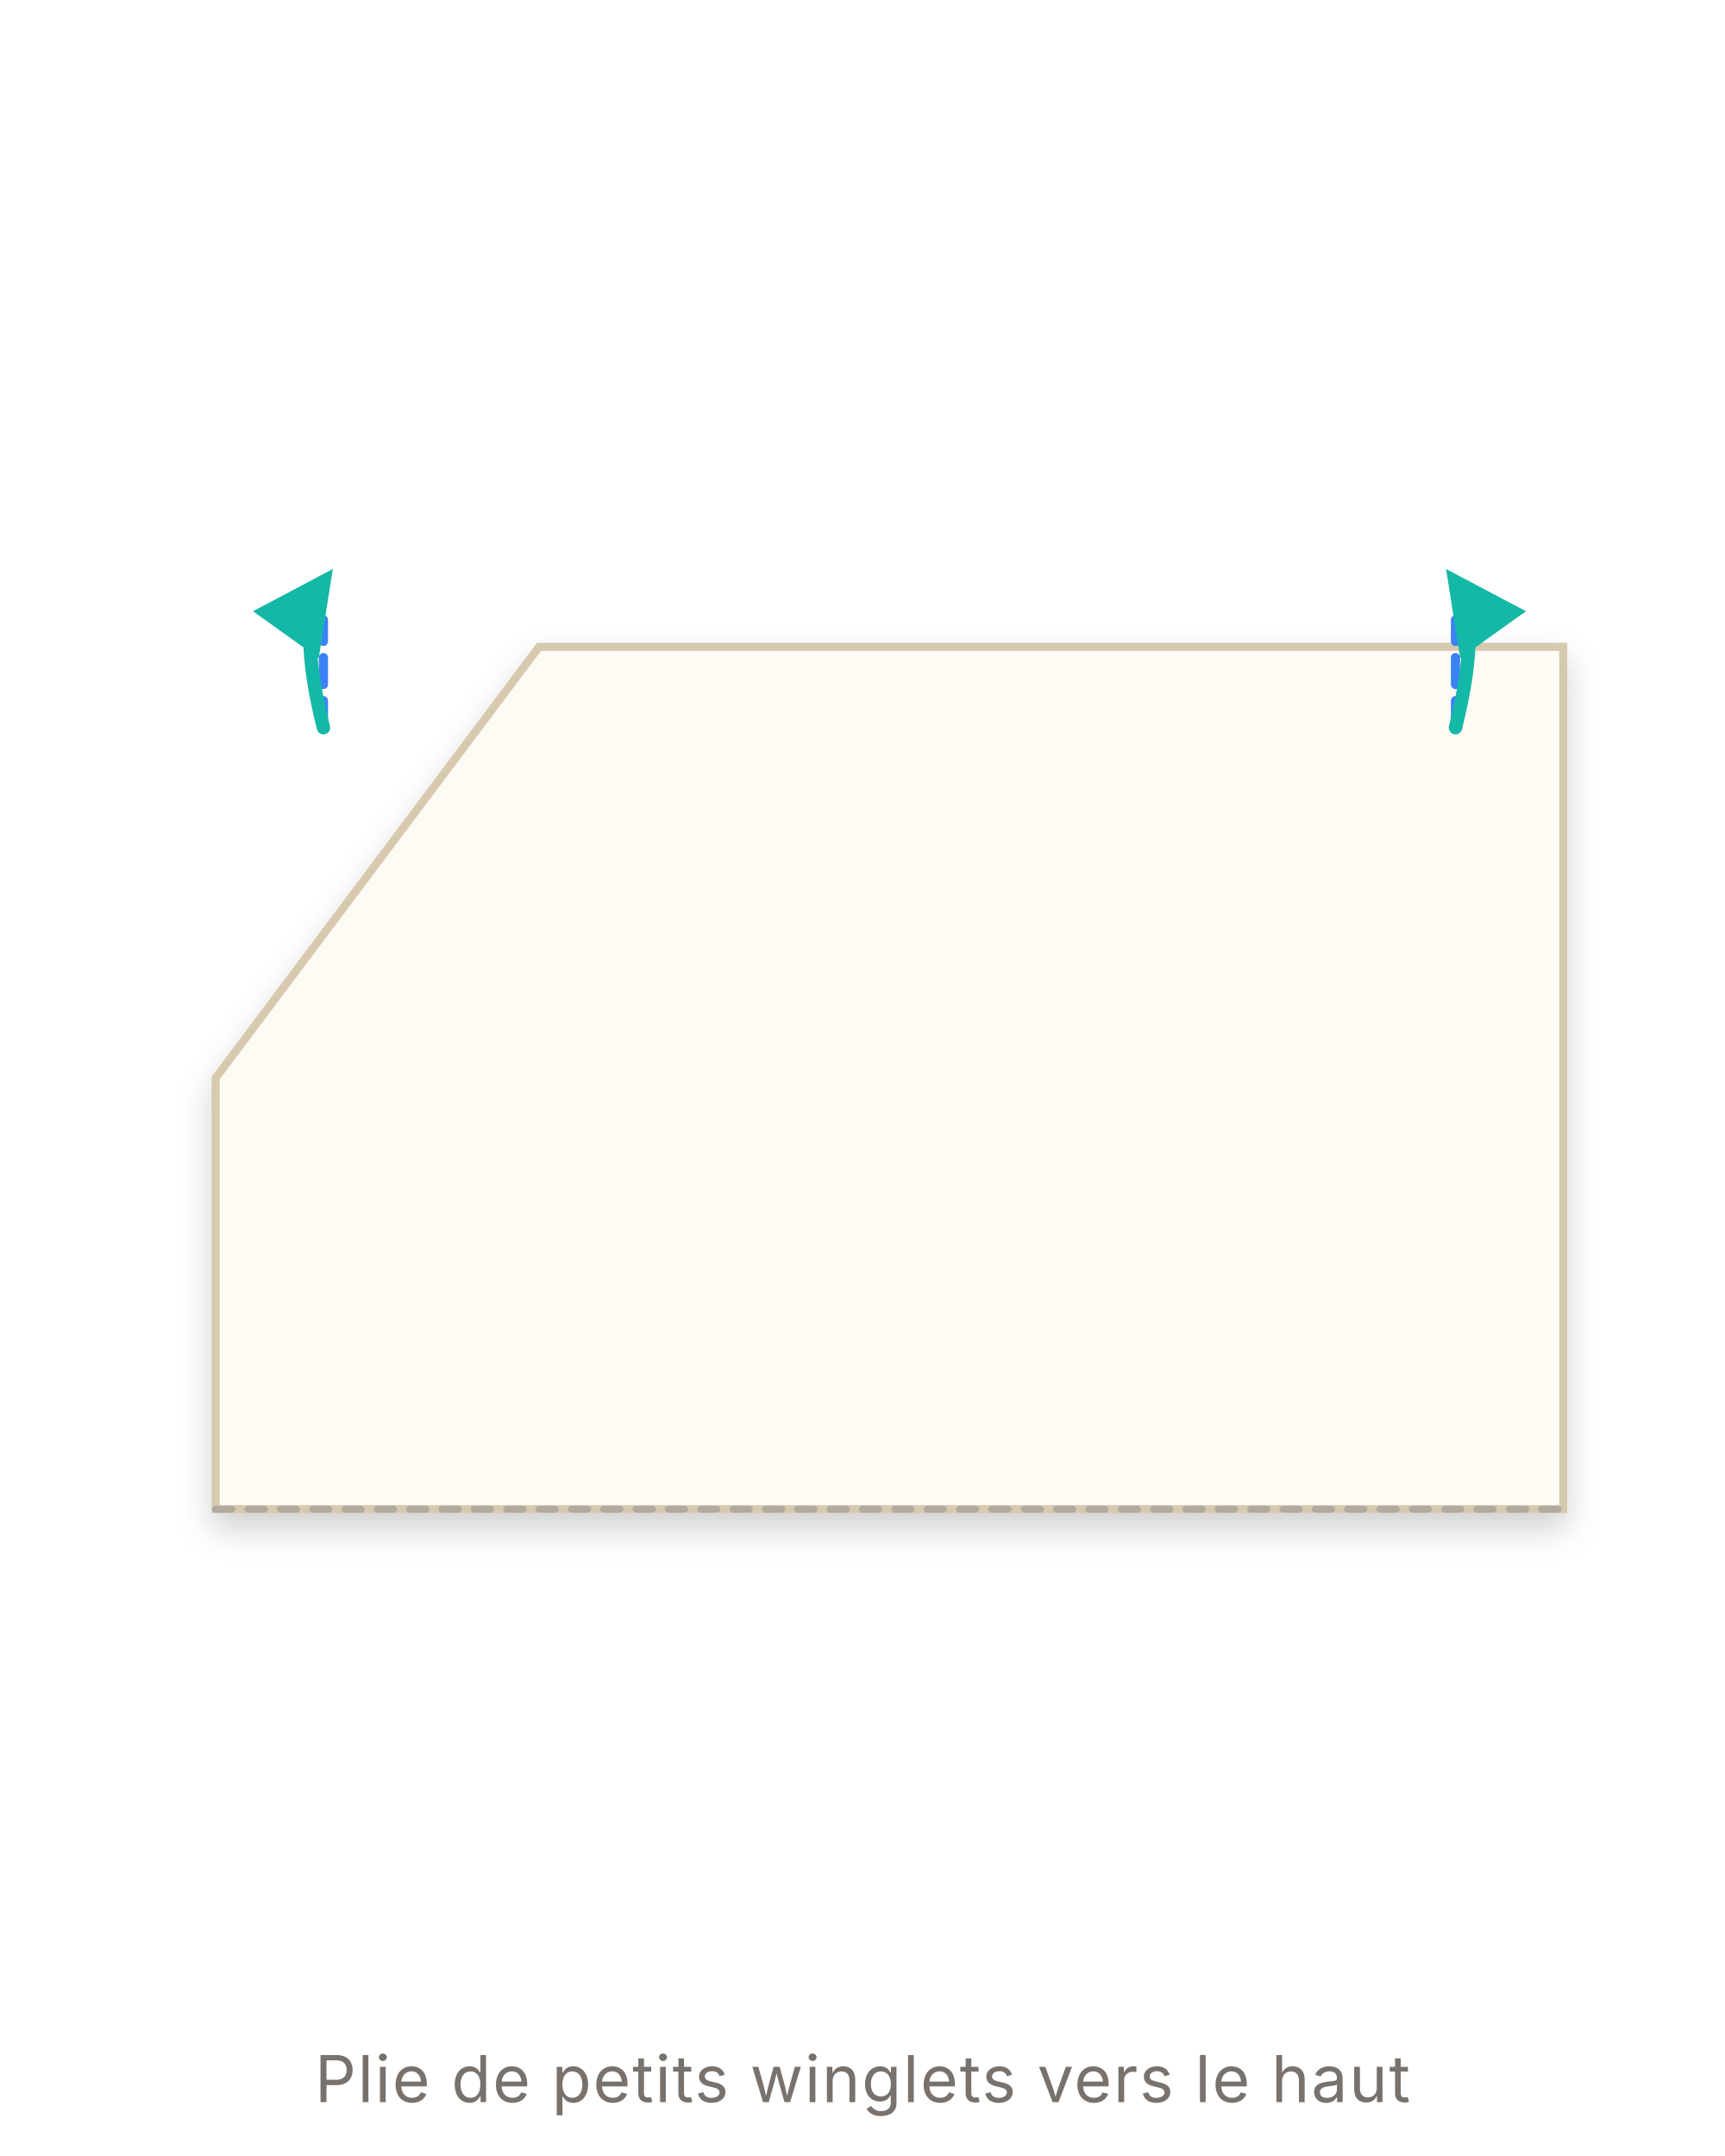
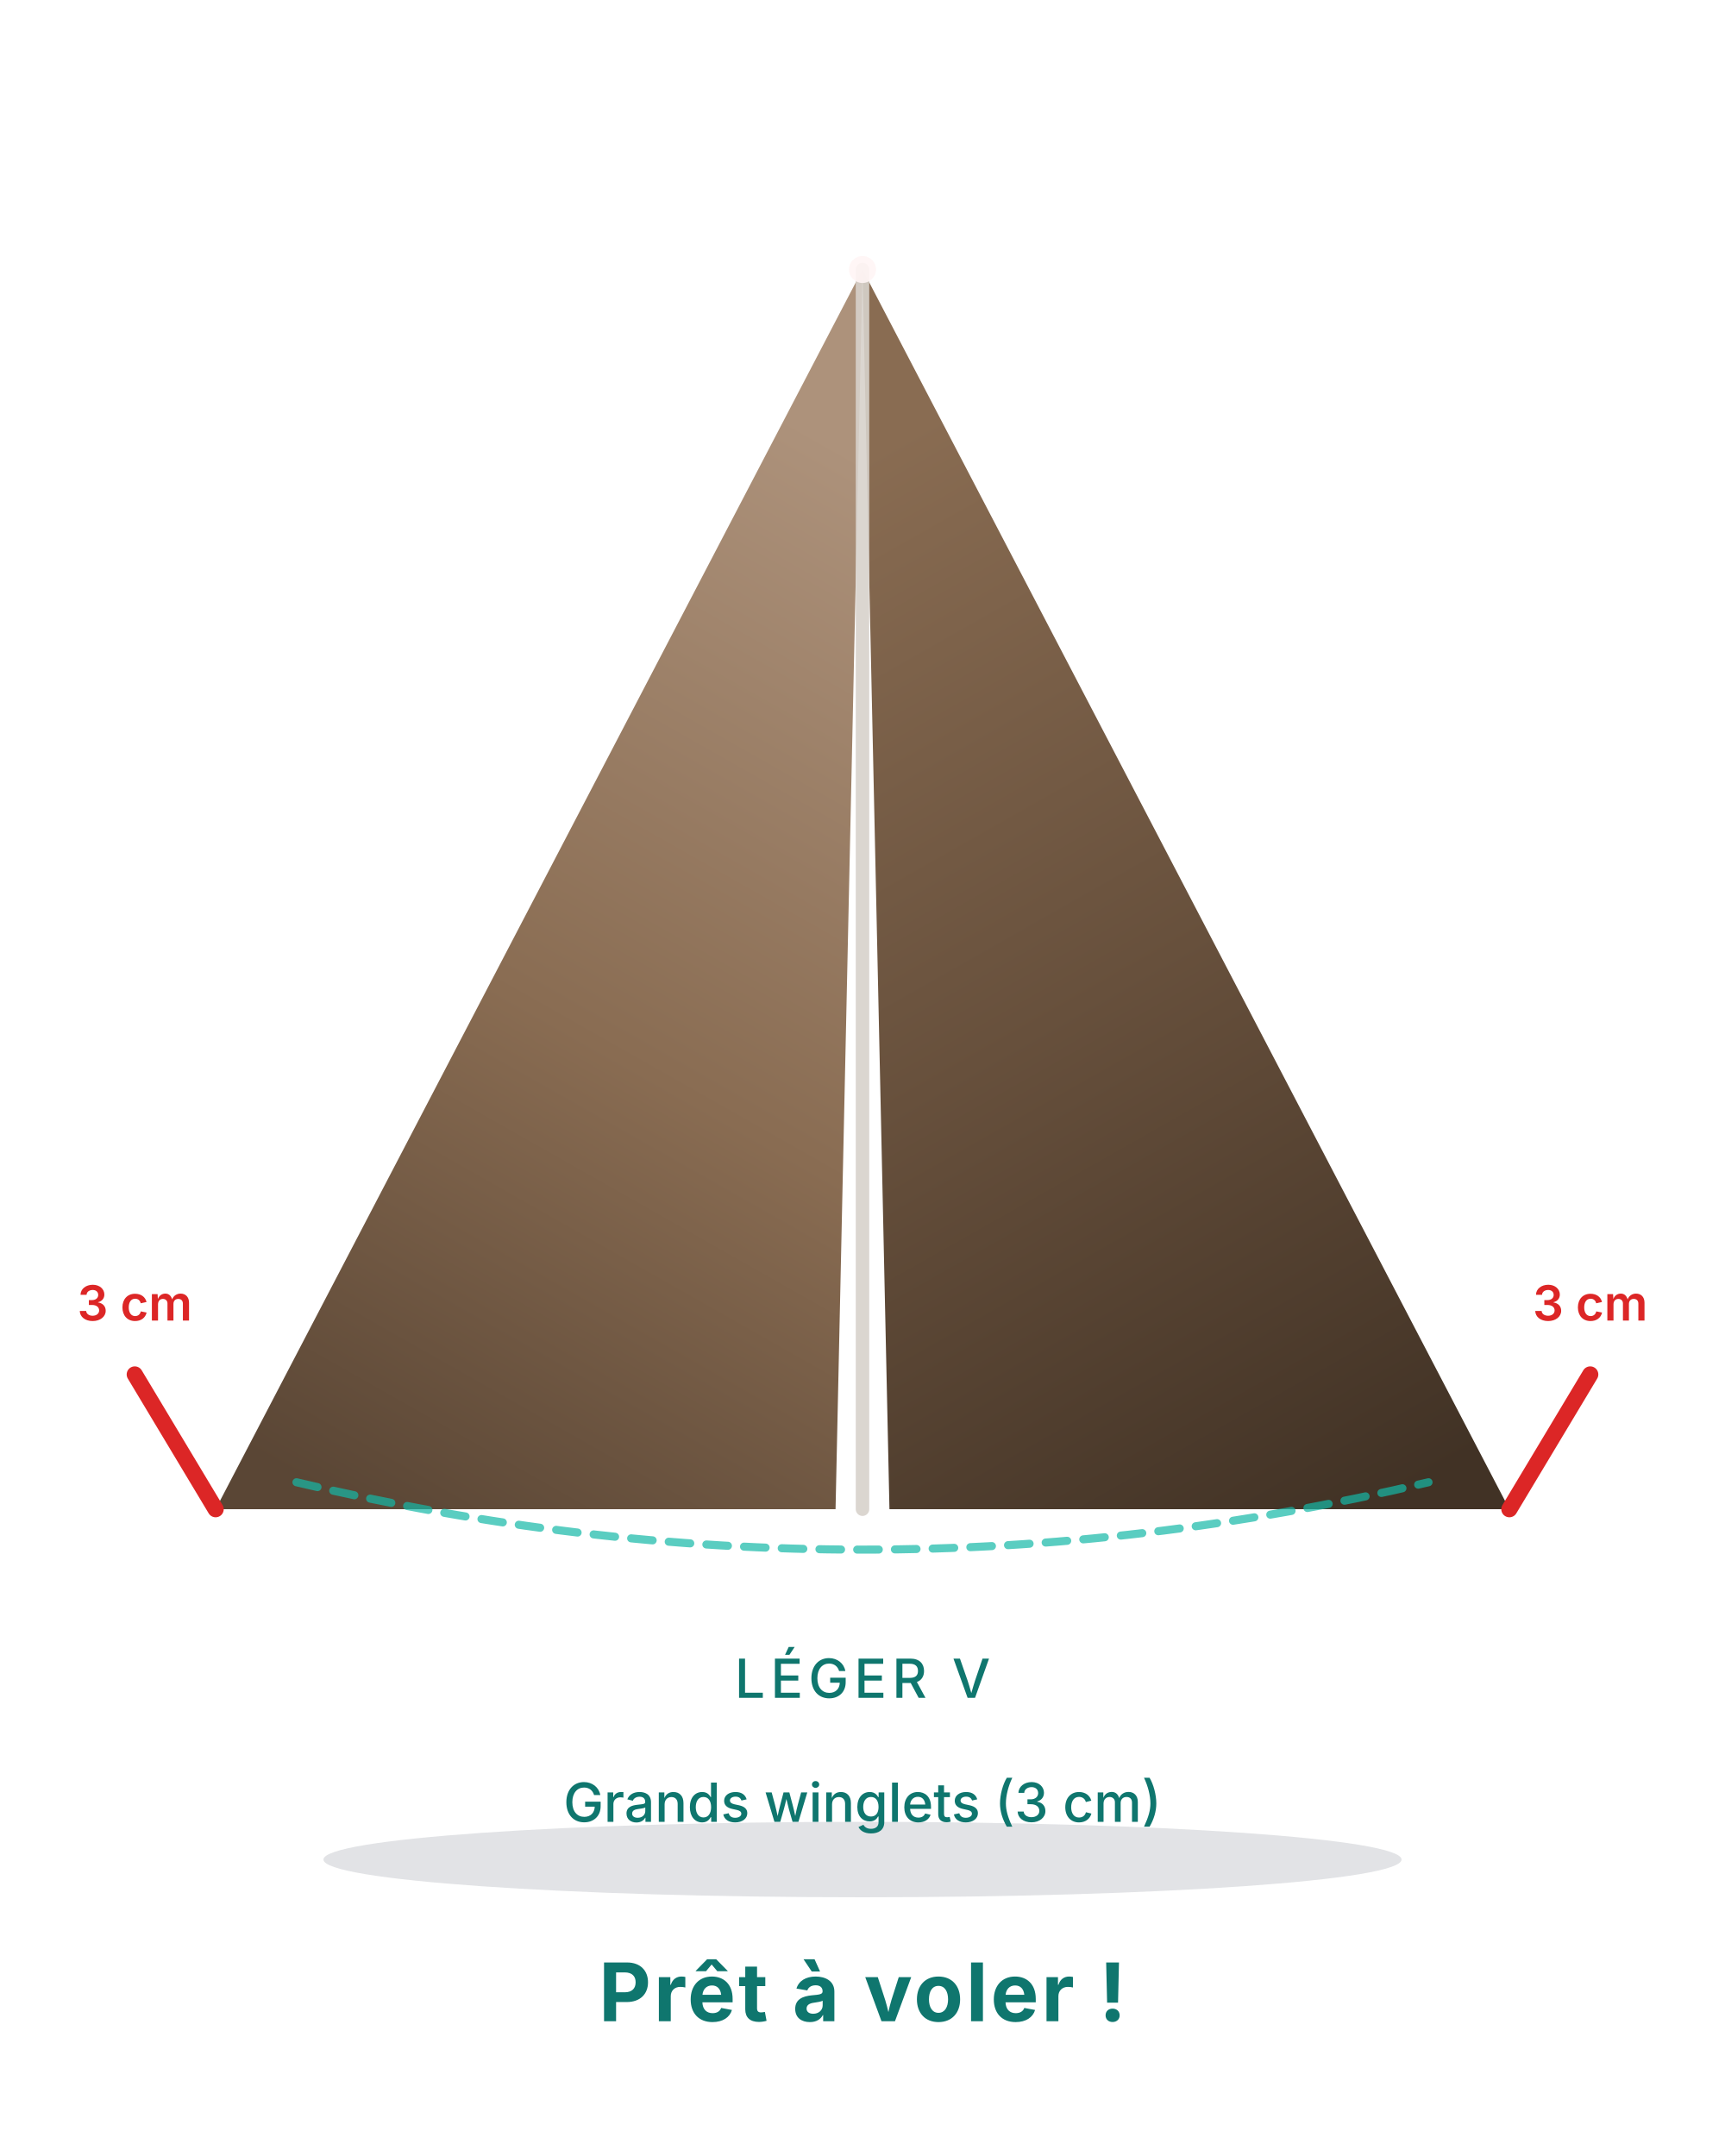
- <svg xmlns="http://www.w3.org/2000/svg" viewBox="0 0 320 400" fill="none" font-family="system-ui, -apple-system, sans-serif">
+ <svg xmlns="http://www.w3.org/2000/svg" viewBox="0 0 320 400" fill="none" font-family="system-ui,-apple-system,sans-serif">
  <defs>
    <filter id="ps" x="-10%" y="-10%" width="120%" height="120%">
      <feGaussianBlur in="SourceAlpha" stdDeviation="3" />
      <feOffset dx="0" dy="3" />
      <feComponentTransfer>
        <feFuncA type="linear" slope="0.18" />
      </feComponentTransfer>
      <feMerge>
        <feMergeNode />
        <feMergeNode in="SourceGraphic" />
      </feMerge>
    </filter>
    <marker id="arr" viewBox="0 0 10 10" refX="8" refY="5" markerWidth="6" markerHeight="6" orient="auto-start-reverse">
      <path d="M 0 0 L 10 5 L 0 10 z" fill="#6366f1" />
    </marker>
    <marker id="arrT" viewBox="0 0 10 10" refX="8" refY="5" markerWidth="6" markerHeight="6" orient="auto-start-reverse">
      <path d="M 0 0 L 10 5 L 0 10 z" fill="#14b8a6" />
    </marker>
    <linearGradient id="foldTri" x1="0" y1="0" x2="1" y2="1">
      <stop offset="0" stop-color="#fff7ed" />
      <stop offset="1" stop-color="#fed7aa" stop-opacity="0.7" />
    </linearGradient>
+     <linearGradient id="pWingL" x1="0.5" y1="0" x2="0.2" y2="1">
+       <stop offset="0" stop-color="hsl(28, 23%, 58%)" />
+       <stop offset="0.55" stop-color="hsl(28, 25%, 43%)" />
+       <stop offset="1" stop-color="hsl(28, 26%, 28%)" />
+     </linearGradient>
+     <linearGradient id="pWingR" x1="0.5" y1="0" x2="0.8" y2="1">
+       <stop offset="0" stop-color="hsl(28, 25%, 43%)" />
+       <stop offset="0.5" stop-color="hsl(28, 26%, 32%)" />
+       <stop offset="1" stop-color="hsl(28, 28%, 20%)" />
+     </linearGradient>
  </defs>
-   <polygon points="40,200 100,120 290,120 290,280 40,280" fill="#fefaf4" stroke="#d6c9ae" stroke-width="1.5" filter="url(#ps)" />
-   <line x1="40" y1="280" x2="290" y2="280" stroke="#a8a29e" stroke-width="1.3" stroke-dasharray="3 3" stroke-linecap="round" opacity="0.8" />
-   <line x1="60" y1="135" x2="60" y2="115" stroke="#3b82f6" stroke-width="1.7" stroke-dasharray="5 3" stroke-linecap="round" />
-   <line x1="270" y1="135" x2="270" y2="115" stroke="#3b82f6" stroke-width="1.7" stroke-dasharray="5 3" stroke-linecap="round" />
-   <path d="M 60 135 Q 55 115 60 108" stroke="#14b8a6" stroke-width="2.5" stroke-linecap="round" fill="none" marker-end="url(#arrT)" />
-   <path d="M 270 135 Q 275 115 270 108" stroke="#14b8a6" stroke-width="2.5" stroke-linecap="round" fill="none" marker-end="url(#arrT)" />
-   <text x="160" y="390" text-anchor="middle" font-size="12" fill="#78716c" letter-spacing="0.3">Plie de petits winglets vers le haut</text>
+   <ellipse cx="160" cy="345" rx="100" ry="7" fill="#1e293b" opacity="0.13" />
+   <polygon points="160,50 40,280 155,280" fill="url(#pWingL)" />
+   <polygon points="160,50 165,280 280,280" fill="url(#pWingR)" />
+   <line x1="160" y1="50" x2="160" y2="280" stroke="hsl(28, 13%, 82%)" stroke-width="2.5" stroke-linecap="round" opacity="0.9" />
+   <circle cx="160" cy="50" r="2.5" fill="#fff5f5" opacity="0.9" />
+   <path d="M 55 275 Q 160 300 265 275" stroke="#14b8a6" stroke-width="1.5" stroke-dasharray="4 3" fill="none" stroke-linecap="round" opacity="0.7" />
+   <text x="160" y="315" text-anchor="middle" font-size="10" fill="#0f766e" font-weight="500" letter-spacing="1">LÉGER V</text>
+   <text x="160" y="375" text-anchor="middle" font-size="15" font-weight="700" fill="#0f766e" letter-spacing="0.5">Prêt à voler !</text>
+   <path d="M 40 280 L 25 255" stroke="#dc2626" stroke-width="3" stroke-linecap="round" />
+   <path d="M 280 280 L 295 255" stroke="#dc2626" stroke-width="3" stroke-linecap="round" />
+   <text x="25" y="245" text-anchor="middle" font-size="9" fill="#dc2626" font-weight="600">3 cm</text>
+   <text x="295" y="245" text-anchor="middle" font-size="9" fill="#dc2626" font-weight="600">3 cm</text>
+   <text x="160" y="338" text-anchor="middle" font-size="10" fill="#0f766e" font-weight="500">Grands winglets (3 cm)</text>
</svg>
